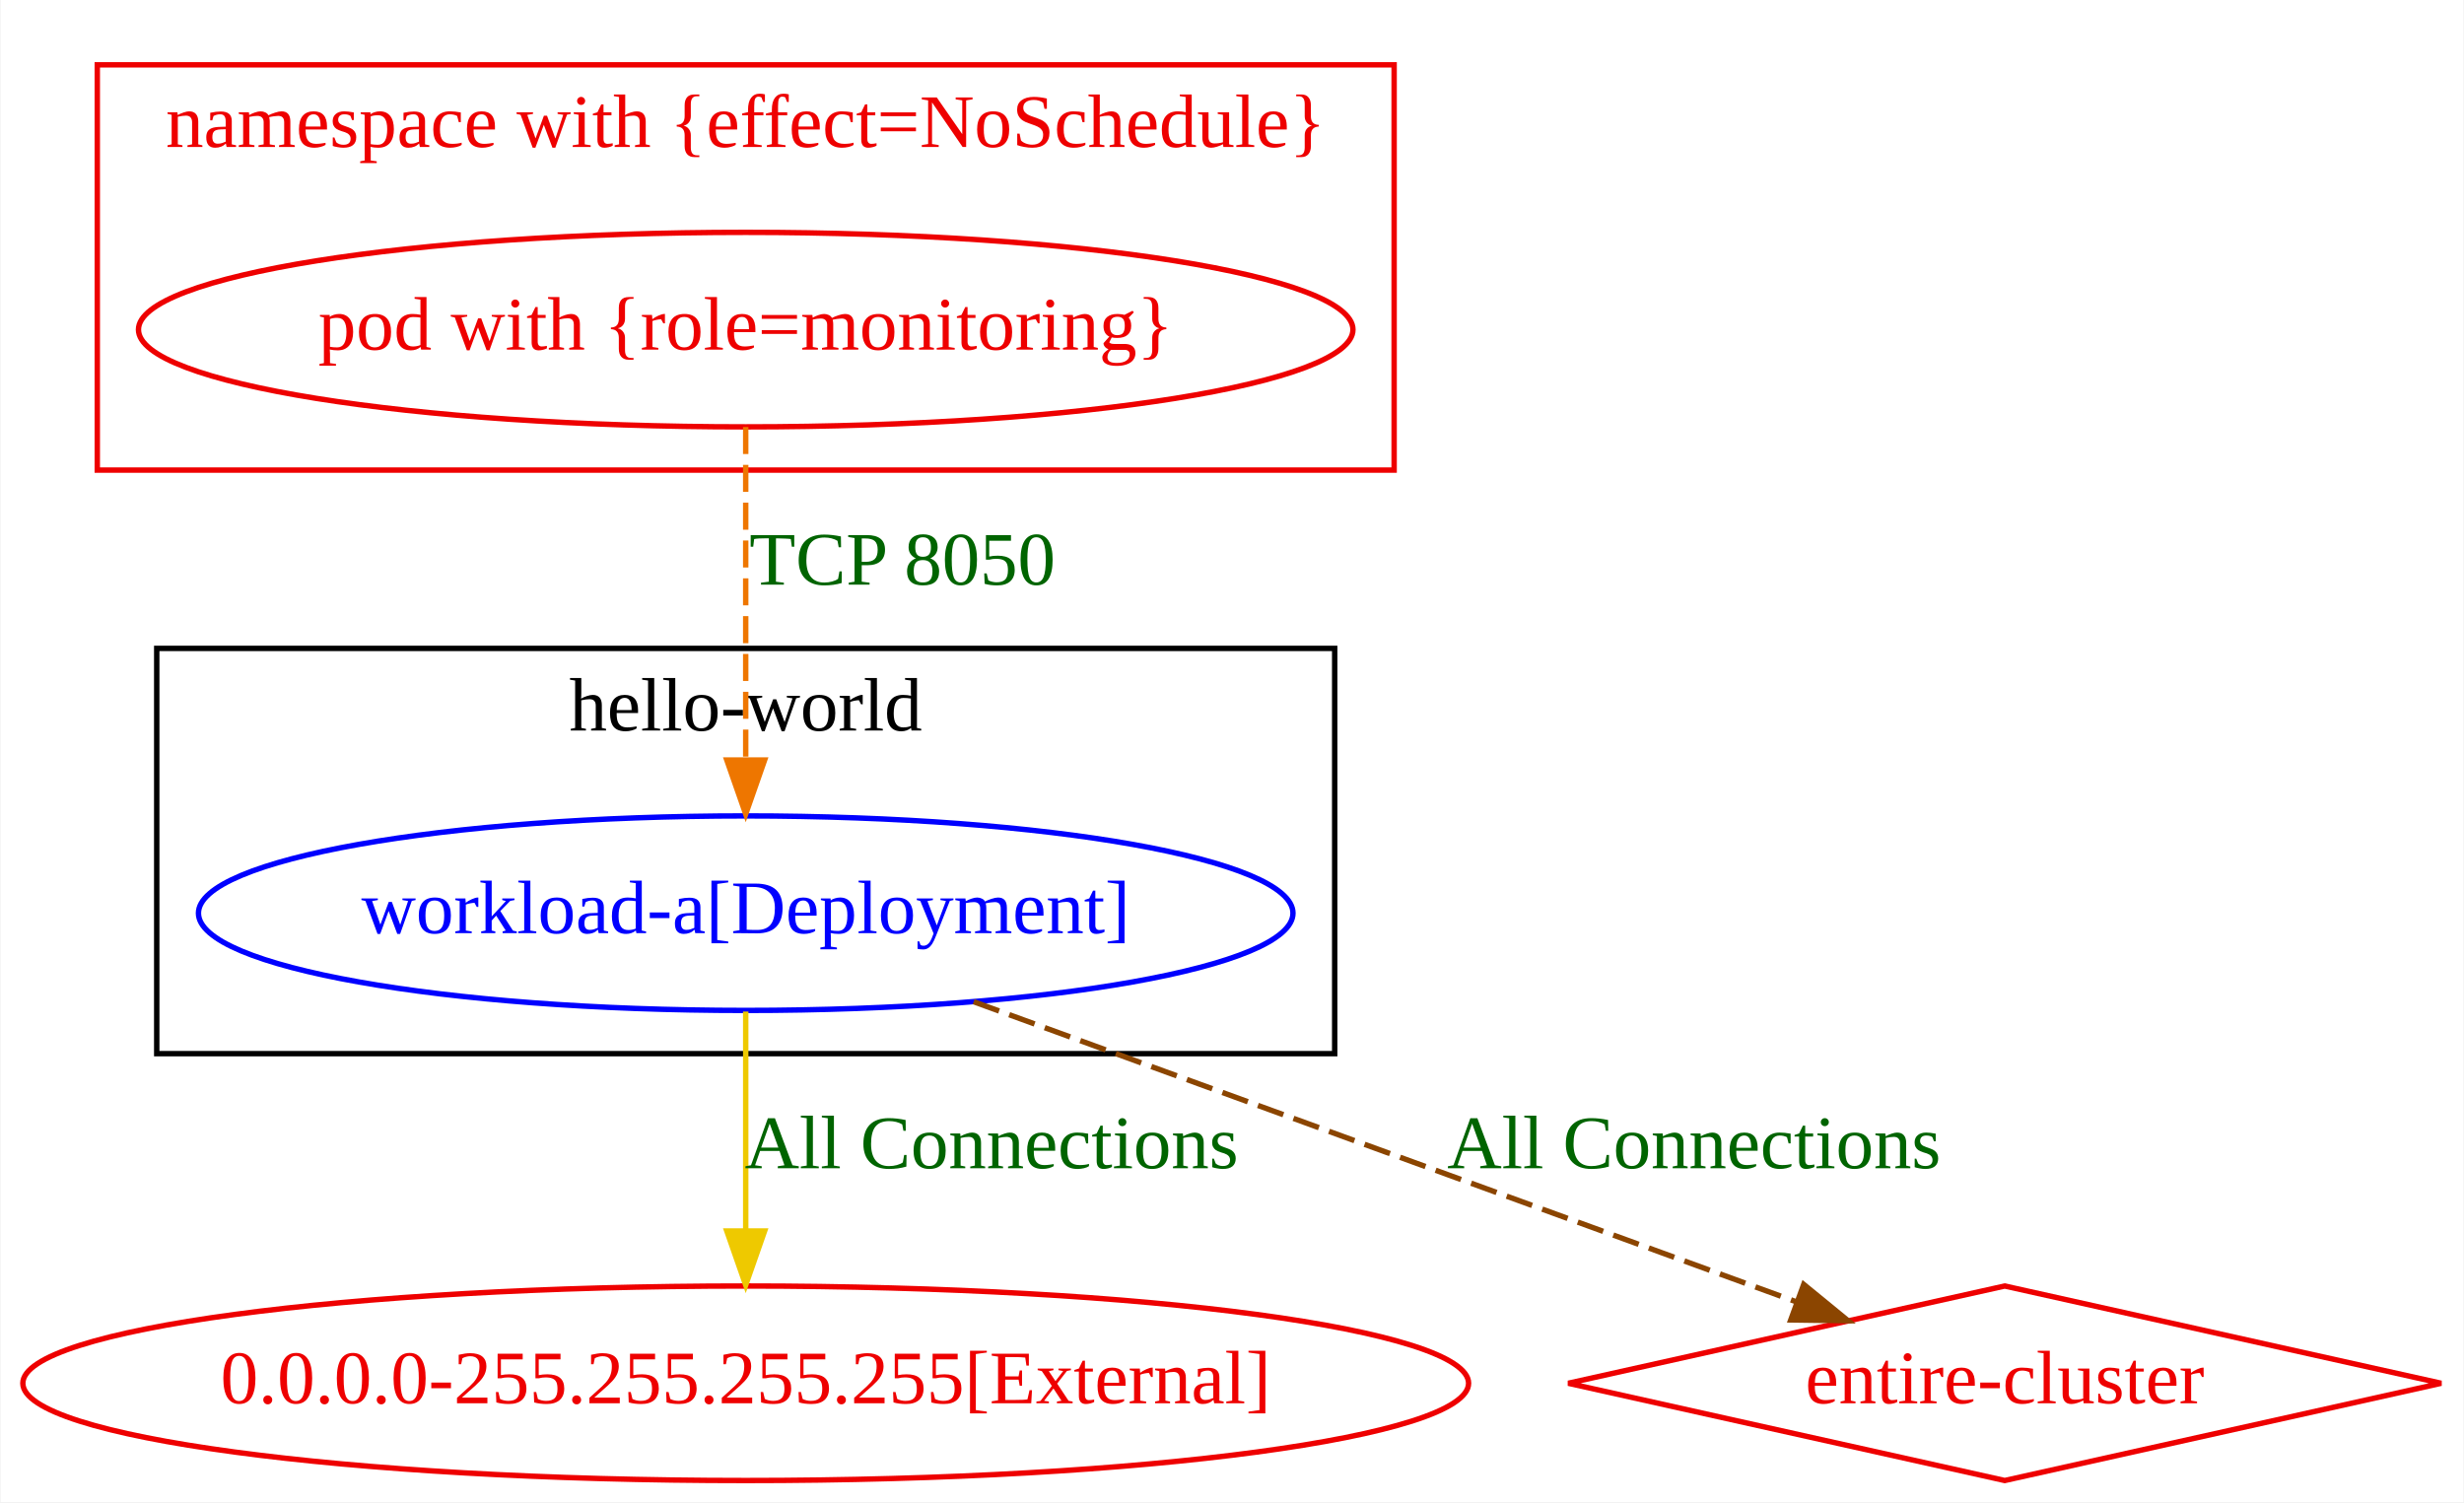
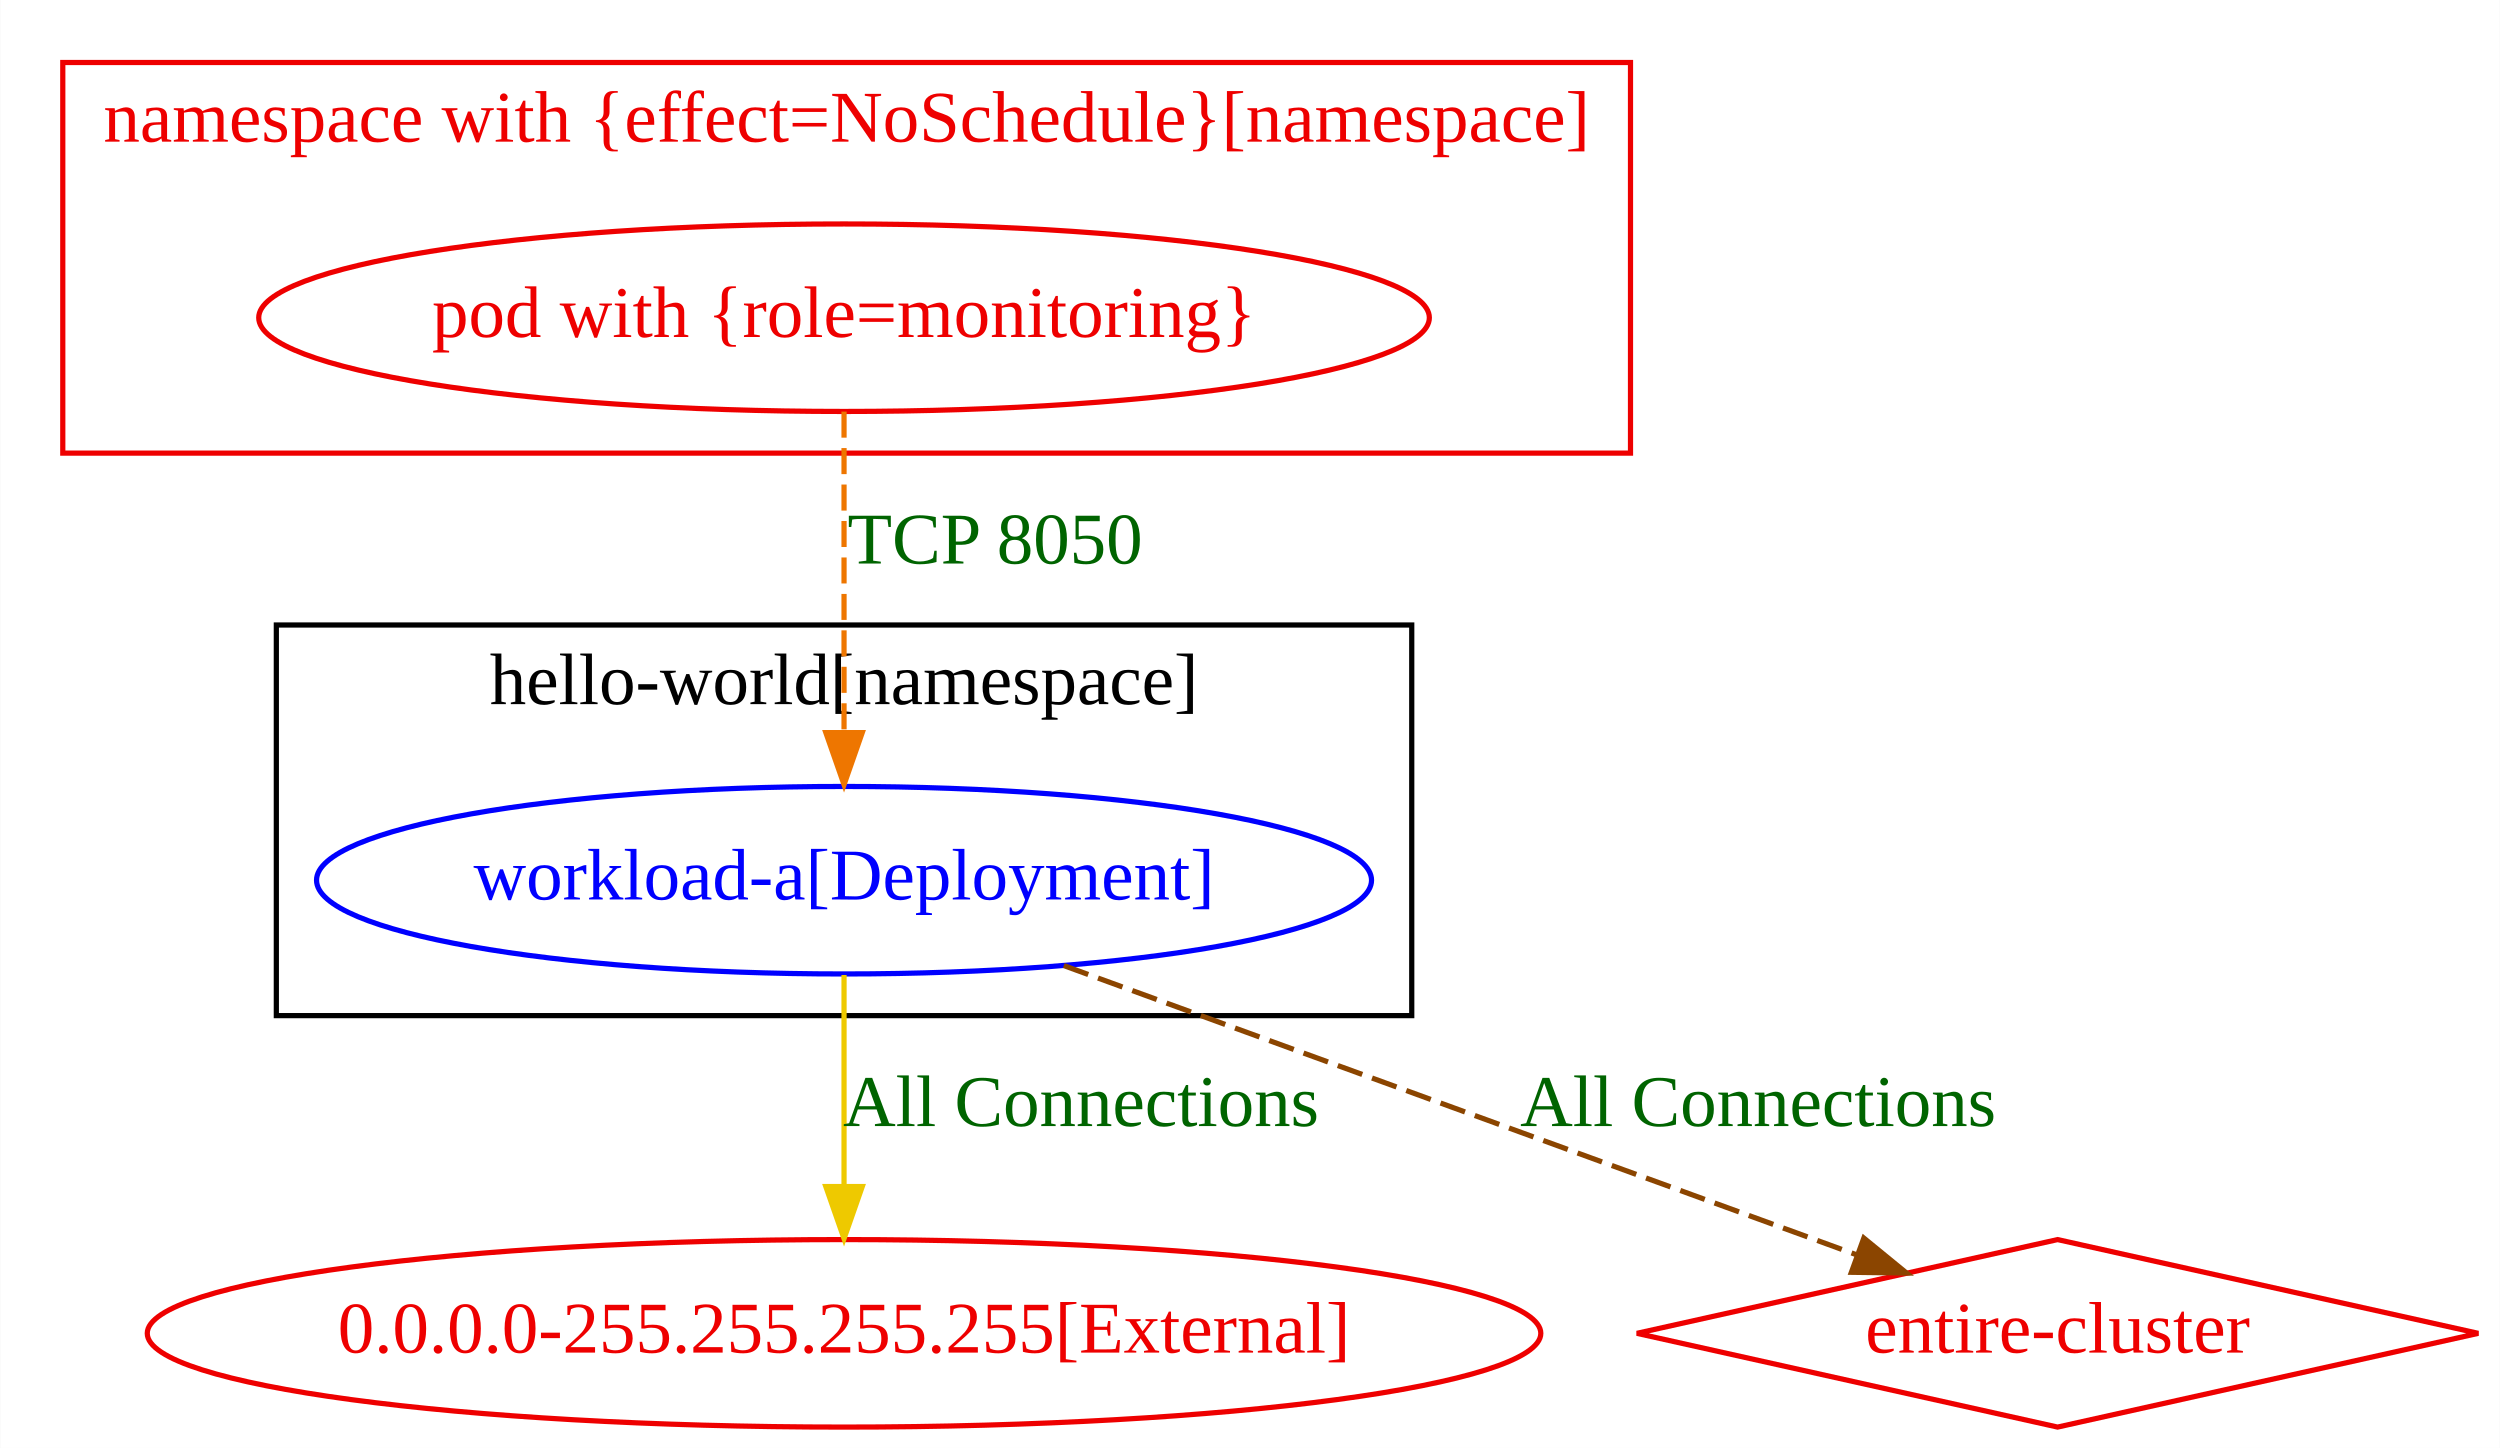
- <svg xmlns="http://www.w3.org/2000/svg" width="456pt" height="278pt" viewBox="0.00 0.00 455.77 278.00">
+ <svg xmlns="http://www.w3.org/2000/svg" width="480pt" height="278pt" viewBox="0.00 0.00 479.89 278.00">
  <g id="graph0" class="graph" transform="scale(1 1) rotate(0) translate(4 274)">
-     <polygon fill="white" stroke="transparent" points="-4,4 -4,-274 451.77,-274 451.77,4 -4,4" />
+     <polygon fill="white" stroke="transparent" points="-4,4 -4,-274 475.89,-274 475.89,4 -4,4" />
+     <g id="clust1" class="cluster">
+       <polygon fill="none" stroke="black" points="49,-79 49,-154 267,-154 267,-79 49,-79" />
+       <text text-anchor="middle" x="158" y="-138.8" font-family="Times New Roman,serif" font-size="14.00">hello-world[namespace]</text>
+     </g>
    <g id="clust2" class="cluster">
-       <polygon fill="none" stroke="#ee0000" points="13.89,-187 13.89,-262 253.89,-262 253.89,-187 13.89,-187" />
-       <text text-anchor="middle" x="133.89" y="-246.8" font-family="Times New Roman,serif" font-size="14.00" fill="#ee0000">namespace with {effect=NoSchedule}</text>
-     </g>
-     <g id="clust1" class="cluster">
-       <polygon fill="none" stroke="black" points="24.89,-79 24.89,-154 242.89,-154 242.89,-79 24.89,-79" />
-       <text text-anchor="middle" x="133.89" y="-138.8" font-family="Times New Roman,serif" font-size="14.00">hello-world</text>
+       <polygon fill="none" stroke="#ee0000" points="8,-187 8,-262 309,-262 309,-187 8,-187" />
+       <text text-anchor="middle" x="158.5" y="-246.8" font-family="Times New Roman,serif" font-size="14.00" fill="#ee0000">namespace with {effect=NoSchedule}[namespace]</text>
    </g>
    <g id="node1" class="node">
-       <ellipse fill="none" stroke="blue" cx="133.89" cy="-105" rx="101.28" ry="18" />
-       <text text-anchor="middle" x="133.89" y="-101.3" font-family="Times New Roman,serif" font-size="14.00" fill="blue">workload-a[Deployment]</text>
+       <ellipse fill="none" stroke="blue" cx="158" cy="-105" rx="101.28" ry="18" />
+       <text text-anchor="middle" x="158" y="-101.3" font-family="Times New Roman,serif" font-size="14.00" fill="blue">workload-a[Deployment]</text>
    </g>
    <g id="node3" class="node">
-       <ellipse fill="none" stroke="#ee0000" cx="133.89" cy="-18" rx="133.78" ry="18" />
-       <text text-anchor="middle" x="133.89" y="-14.3" font-family="Times New Roman,serif" font-size="14.00" fill="#ee0000">0.0.0.0-255.255.255.255[External]</text>
+       <ellipse fill="none" stroke="#ee0000" cx="158" cy="-18" rx="133.78" ry="18" />
+       <text text-anchor="middle" x="158" y="-14.3" font-family="Times New Roman,serif" font-size="14.00" fill="#ee0000">0.0.0.0-255.255.255.255[External]</text>
    </g>
    <g id="edge1" class="edge">
-       <path fill="none" stroke="#eec900" d="M133.89,-86.8C133.89,-75.16 133.89,-59.55 133.89,-46.24" />
-       <polygon fill="#eec900" stroke="#eec900" points="137.39,-46.18 133.89,-36.18 130.39,-46.18 137.39,-46.18" />
-       <text text-anchor="middle" x="179.39" y="-57.8" font-family="Times New Roman,serif" font-size="14.00" fill="darkgreen">All Connections</text>
+       <path fill="none" stroke="#eec900" d="M158,-86.8C158,-75.16 158,-59.55 158,-46.24" />
+       <polygon fill="#eec900" stroke="#eec900" points="161.5,-46.18 158,-36.18 154.5,-46.18 161.5,-46.18" />
+       <text text-anchor="middle" x="203.5" y="-57.8" font-family="Times New Roman,serif" font-size="14.00" fill="darkgreen">All Connections</text>
    </g>
    <g id="node4" class="node">
-       <polygon fill="none" stroke="#ee0000" points="366.89,-36 286.12,-18 366.89,0 447.66,-18 366.89,-36" />
-       <text text-anchor="middle" x="366.89" y="-14.3" font-family="Times New Roman,serif" font-size="14.00" fill="#ee0000">entire-cluster</text>
+       <polygon fill="none" stroke="#ee0000" points="391,-36 310.23,-18 391,0 471.77,-18 391,-36" />
+       <text text-anchor="middle" x="391" y="-14.3" font-family="Times New Roman,serif" font-size="14.00" fill="#ee0000">entire-cluster</text>
    </g>
    <g id="edge2" class="edge">
-       <path fill="none" stroke="#8b4500" stroke-dasharray="5,2" d="M176.08,-88.61C219.43,-72.8 286.32,-48.39 328.3,-33.08" />
-       <polygon fill="#8b4500" stroke="#8b4500" points="329.69,-36.29 337.89,-29.58 327.29,-29.72 329.69,-36.29" />
-       <text text-anchor="middle" x="309.39" y="-57.8" font-family="Times New Roman,serif" font-size="14.00" fill="darkgreen">All Connections</text>
+       <path fill="none" stroke="#8b4500" stroke-dasharray="5,2" d="M200.19,-88.61C243.54,-72.8 310.43,-48.39 352.41,-33.08" />
+       <polygon fill="#8b4500" stroke="#8b4500" points="353.8,-36.29 362,-29.58 351.41,-29.72 353.8,-36.29" />
+       <text text-anchor="middle" x="333.5" y="-57.8" font-family="Times New Roman,serif" font-size="14.00" fill="darkgreen">All Connections</text>
    </g>
    <g id="node2" class="node">
-       <ellipse fill="none" stroke="#ee0000" cx="133.89" cy="-213" rx="112.38" ry="18" />
-       <text text-anchor="middle" x="133.89" y="-209.3" font-family="Times New Roman,serif" font-size="14.00" fill="#ee0000">pod with {role=monitoring}</text>
+       <ellipse fill="none" stroke="#ee0000" cx="158" cy="-213" rx="112.38" ry="18" />
+       <text text-anchor="middle" x="158" y="-209.3" font-family="Times New Roman,serif" font-size="14.00" fill="#ee0000">pod with {role=monitoring}</text>
    </g>
    <g id="edge3" class="edge">
-       <path fill="none" stroke="#ee7600" stroke-dasharray="5,2" d="M133.89,-194.97C133.89,-178.38 133.89,-152.88 133.89,-133.43" />
-       <polygon fill="#ee7600" stroke="#ee7600" points="137.39,-133.34 133.89,-123.34 130.39,-133.34 137.39,-133.34" />
-       <text text-anchor="middle" x="162.89" y="-165.8" font-family="Times New Roman,serif" font-size="14.00" fill="darkgreen">TCP 8050</text>
+       <path fill="none" stroke="#ee7600" stroke-dasharray="5,2" d="M158,-194.97C158,-178.38 158,-152.88 158,-133.43" />
+       <polygon fill="#ee7600" stroke="#ee7600" points="161.5,-133.34 158,-123.34 154.5,-133.34 161.5,-133.34" />
+       <text text-anchor="middle" x="187" y="-165.8" font-family="Times New Roman,serif" font-size="14.00" fill="darkgreen">TCP 8050</text>
    </g>
  </g>
</svg>
